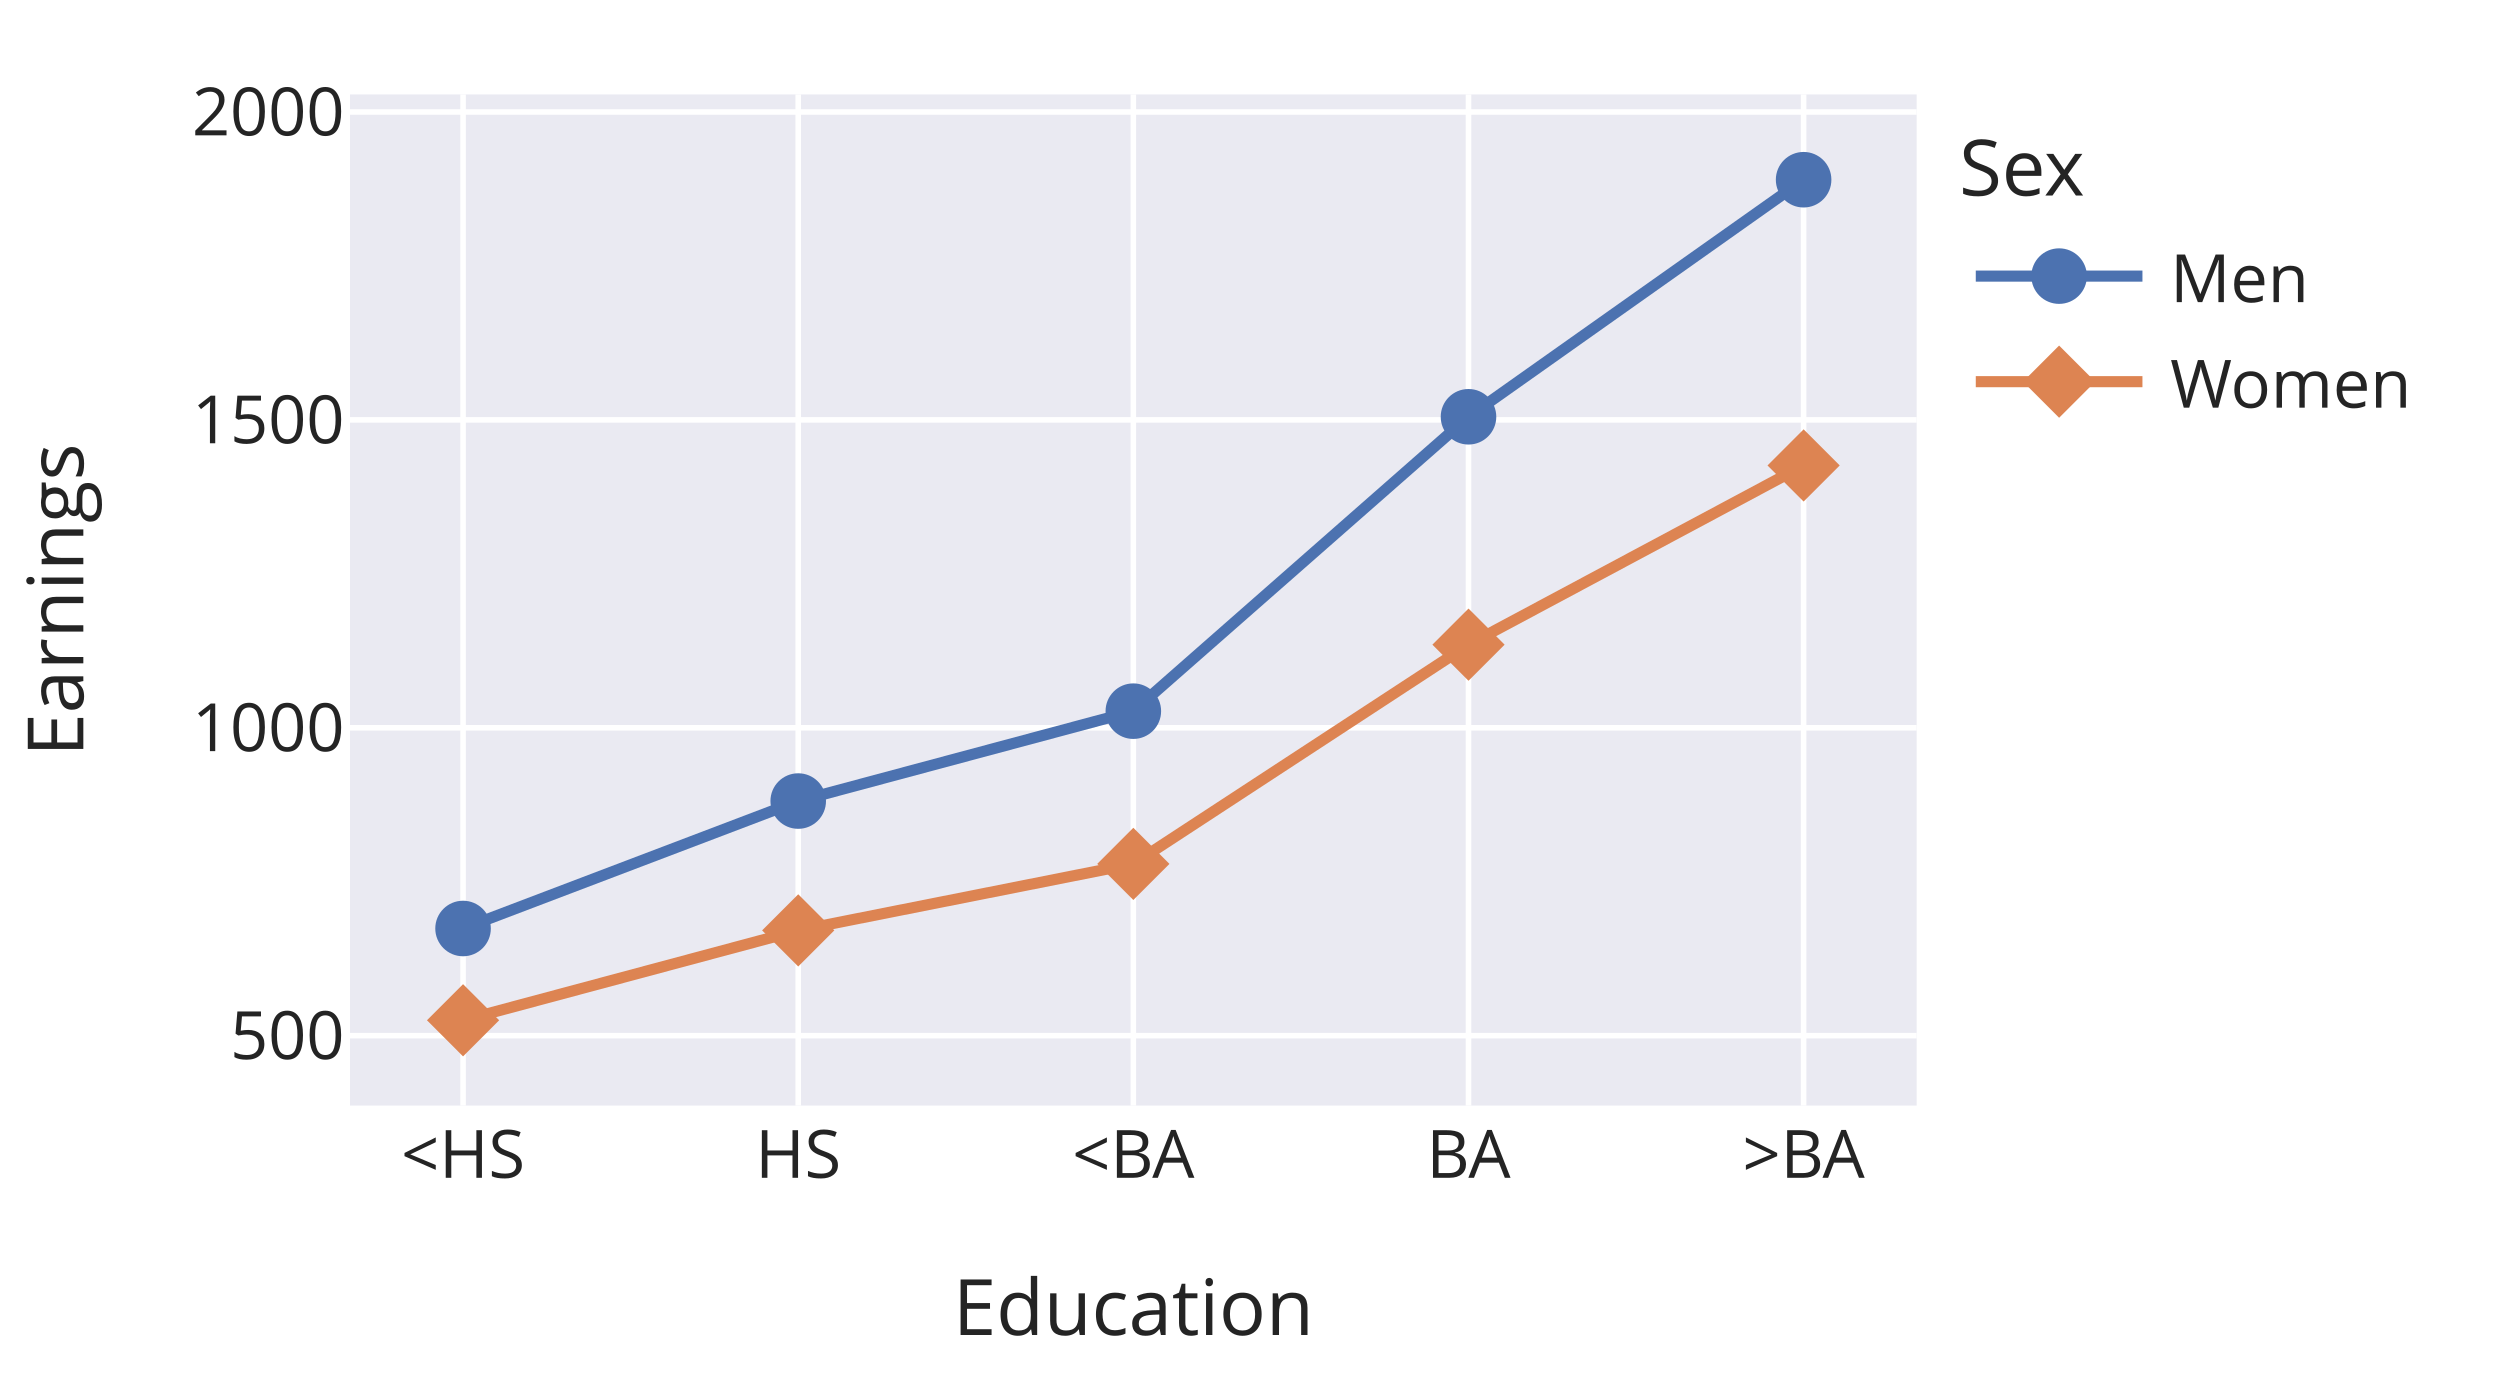
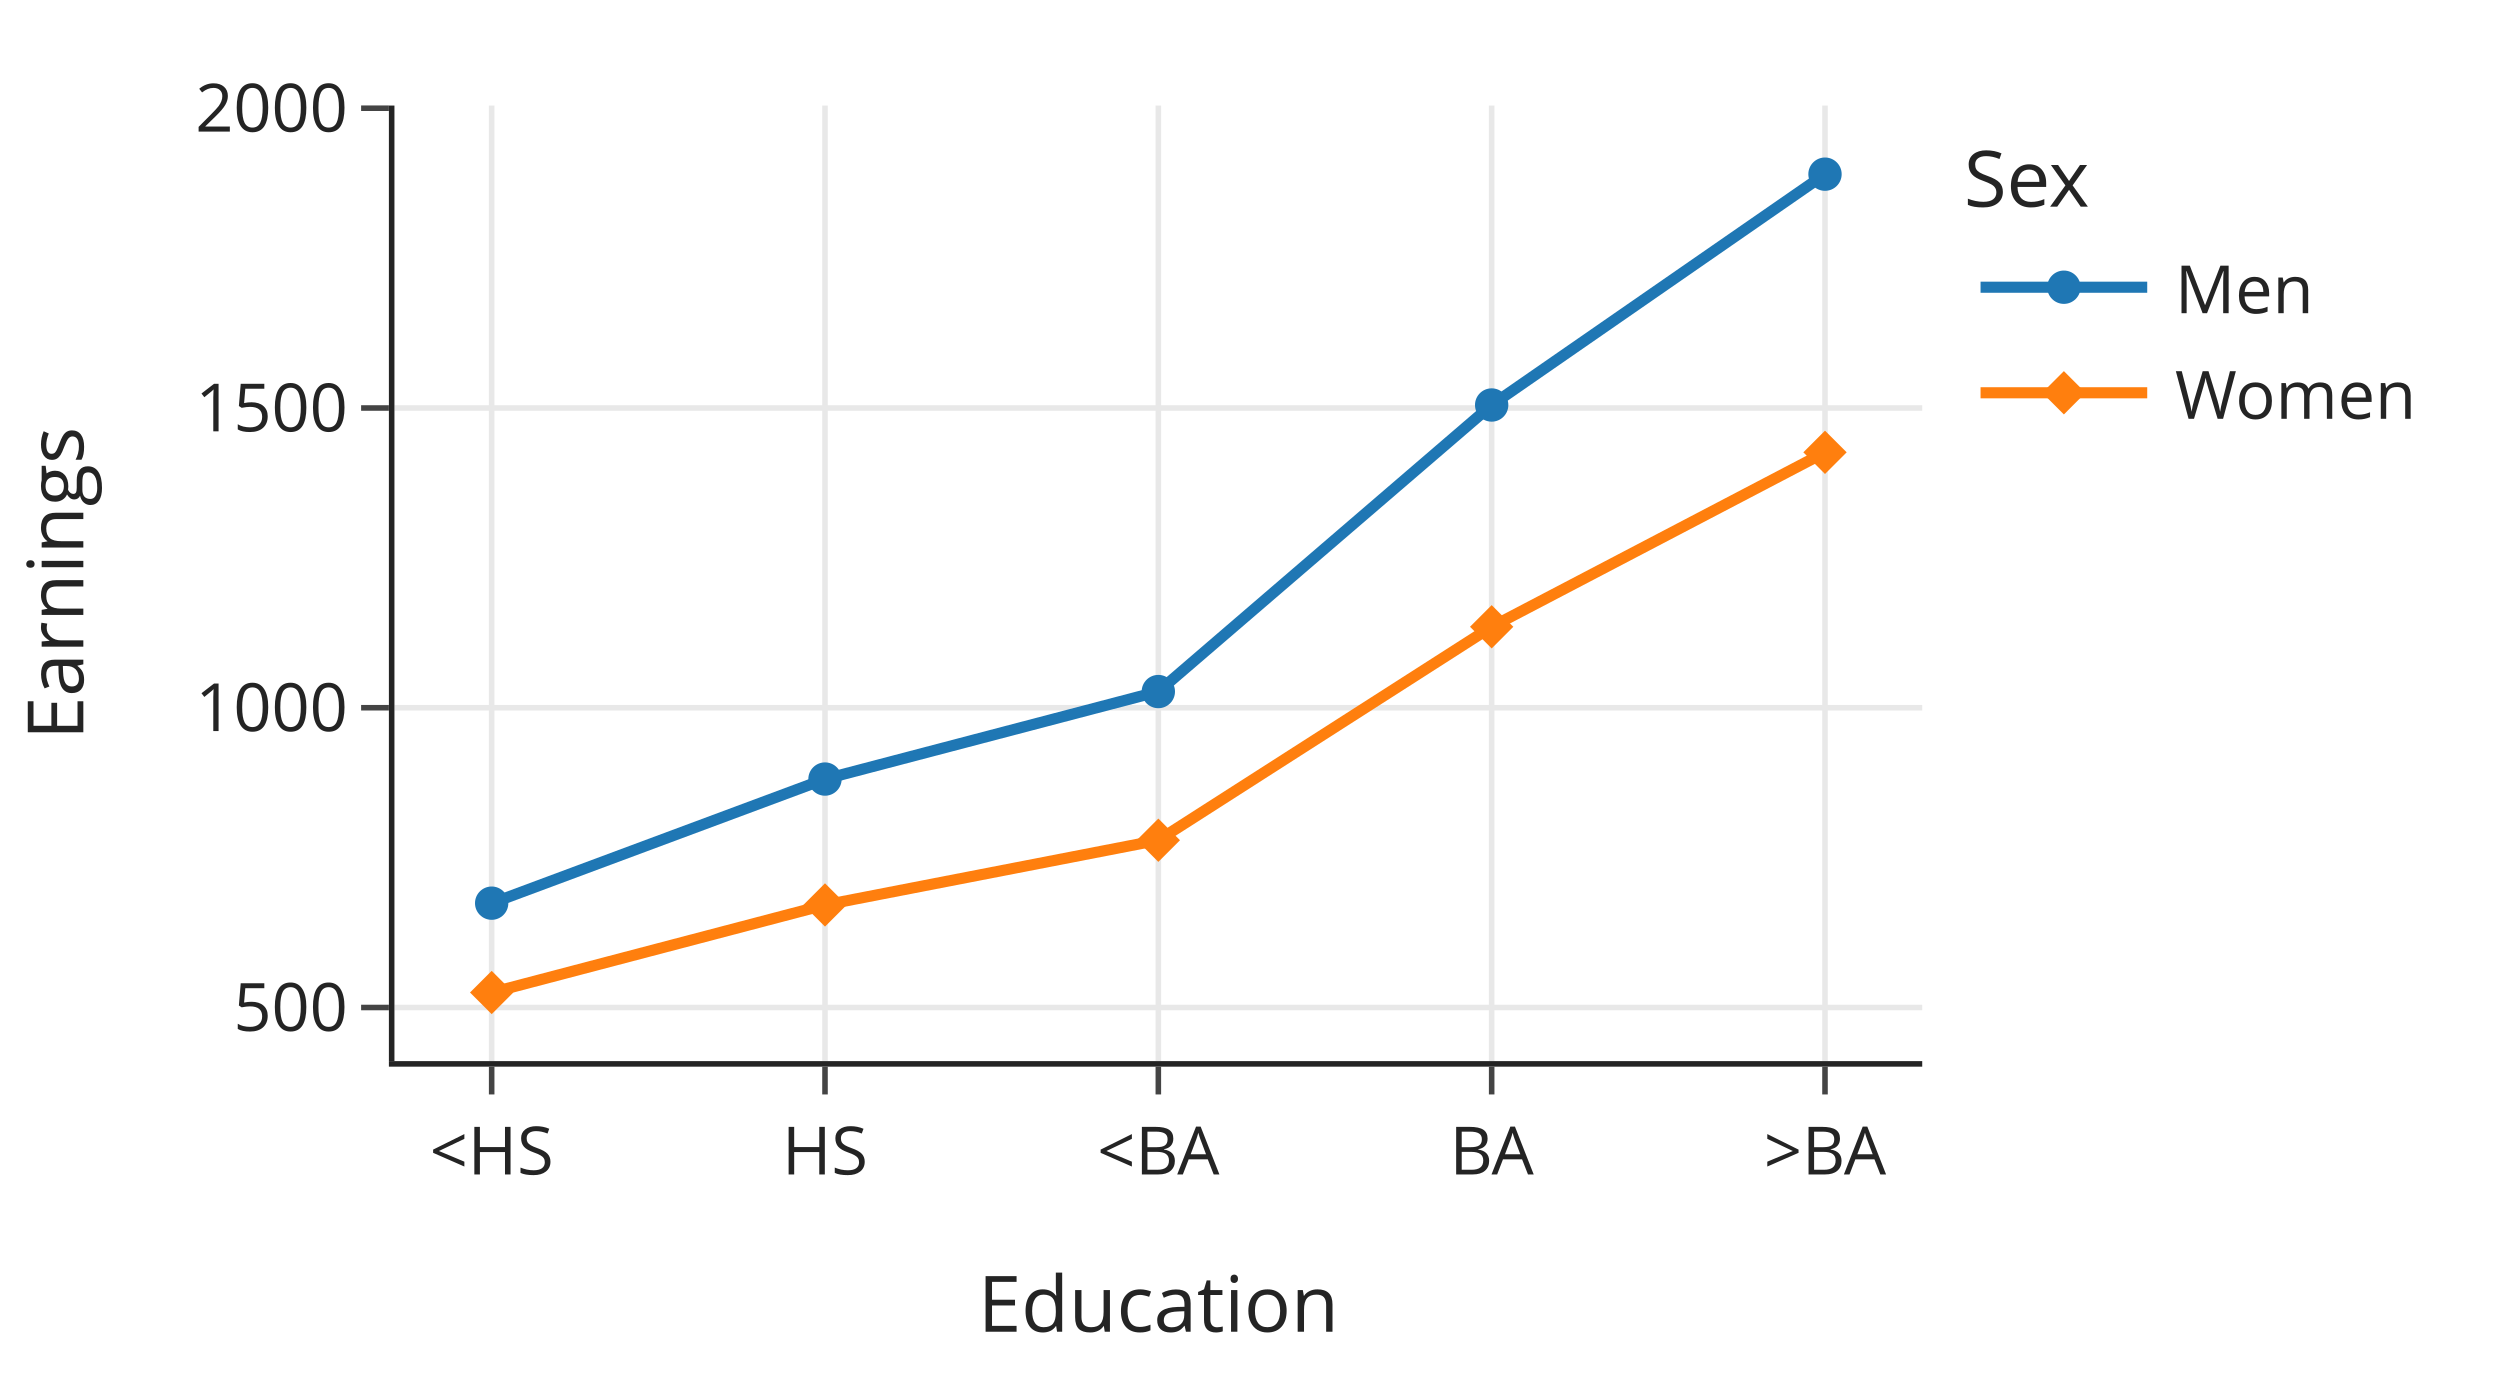
<svg xmlns="http://www.w3.org/2000/svg" class="main-svg" width="450" height="250" style="" viewBox="0 0 450 250">
  <rect x="0" y="0" width="450" height="250" style="fill: rgb(255, 255, 255); fill-opacity: 1;" />
-   <defs id="defs-0d8949">
+   <defs id="defs-d6aa9b">
    <g class="clips">
-       <clipPath id="clip0d8949xyplot" class="plotclip">
-         <rect width="282" height="182" />
-       </clipPath>
-       <clipPath class="axesclip" id="clip0d8949x">
-         <rect x="63" y="0" width="282" height="250" />
-       </clipPath>
-       <clipPath class="axesclip" id="clip0d8949y">
-         <rect x="0" y="17" width="450" height="182" />
-       </clipPath>
-       <clipPath class="axesclip" id="clip0d8949xy">
-         <rect x="63" y="17" width="282" height="182" />
+       <clipPath id="clipd6aa9bxyplot" class="plotclip">
+         <rect width="275" height="172" />
+       </clipPath>
+       <clipPath class="axesclip" id="clipd6aa9bx">
+         <rect x="71" y="0" width="275" height="250" />
+       </clipPath>
+       <clipPath class="axesclip" id="clipd6aa9by">
+         <rect x="0" y="19" width="450" height="172" />
+       </clipPath>
+       <clipPath class="axesclip" id="clipd6aa9bxy">
+         <rect x="71" y="19" width="275" height="172" />
      </clipPath>
    </g>
    <g class="gradients" />
    <g class="patterns" />
  </defs>
-   <g class="bglayer">
-     <rect class="bg" x="63" y="17" width="282" height="182" style="fill: rgb(234, 234, 242); fill-opacity: 1; stroke-width: 0;" />
-   </g>
+   <g class="bglayer" />
  <g class="layer-below">
    <g class="imagelayer" />
    <g class="shapelayer" />
  </g>
  <g class="cartesianlayer">
    <g class="subplot xy">
      <g class="layer-subplot">
        <g class="shapelayer" />
        <g class="imagelayer" />
      </g>
      <g class="gridlayer">
        <g class="x">
-           <path class="xgrid crisp" transform="translate(83.35,0)" d="M0,17v182" style="stroke: rgb(255, 255, 255); stroke-opacity: 1; stroke-width: 1px;" />
-           <path class="xgrid crisp" transform="translate(143.68,0)" d="M0,17v182" style="stroke: rgb(255, 255, 255); stroke-opacity: 1; stroke-width: 1px;" />
-           <path class="xgrid crisp" transform="translate(204,0)" d="M0,17v182" style="stroke: rgb(255, 255, 255); stroke-opacity: 1; stroke-width: 1px;" />
-           <path class="xgrid crisp" transform="translate(264.33,0)" d="M0,17v182" style="stroke: rgb(255, 255, 255); stroke-opacity: 1; stroke-width: 1px;" />
-           <path class="xgrid crisp" transform="translate(324.65,0)" d="M0,17v182" style="stroke: rgb(255, 255, 255); stroke-opacity: 1; stroke-width: 1px;" />
+           <path class="xgrid crisp" transform="translate(88.5,0)" d="M0,19v172" style="stroke: rgb(232, 232, 232); stroke-opacity: 1; stroke-width: 1px;" />
+           <path class="xgrid crisp" transform="translate(148.5,0)" d="M0,19v172" style="stroke: rgb(232, 232, 232); stroke-opacity: 1; stroke-width: 1px;" />
+           <path class="xgrid crisp" transform="translate(208.5,0)" d="M0,19v172" style="stroke: rgb(232, 232, 232); stroke-opacity: 1; stroke-width: 1px;" />
+           <path class="xgrid crisp" transform="translate(268.5,0)" d="M0,19v172" style="stroke: rgb(232, 232, 232); stroke-opacity: 1; stroke-width: 1px;" />
+           <path class="xgrid crisp" transform="translate(328.5,0)" d="M0,19v172" style="stroke: rgb(232, 232, 232); stroke-opacity: 1; stroke-width: 1px;" />
        </g>
        <g class="y">
-           <path class="ygrid crisp" transform="translate(0,186.42)" d="M63,0h282" style="stroke: rgb(255, 255, 255); stroke-opacity: 1; stroke-width: 1px;" />
-           <path class="ygrid crisp" transform="translate(0,131)" d="M63,0h282" style="stroke: rgb(255, 255, 255); stroke-opacity: 1; stroke-width: 1px;" />
-           <path class="ygrid crisp" transform="translate(0,75.58)" d="M63,0h282" style="stroke: rgb(255, 255, 255); stroke-opacity: 1; stroke-width: 1px;" />
-           <path class="ygrid crisp" transform="translate(0,20.16)" d="M63,0h282" style="stroke: rgb(255, 255, 255); stroke-opacity: 1; stroke-width: 1px;" />
+           <path class="ygrid crisp" transform="translate(0,181.35)" d="M71,0h275" style="stroke: rgb(232, 232, 232); stroke-opacity: 1; stroke-width: 1px;" />
+           <path class="ygrid crisp" transform="translate(0,127.39)" d="M71,0h275" style="stroke: rgb(232, 232, 232); stroke-opacity: 1; stroke-width: 1px;" />
+           <path class="ygrid crisp" transform="translate(0,73.44)" d="M71,0h275" style="stroke: rgb(232, 232, 232); stroke-opacity: 1; stroke-width: 1px;" />
        </g>
      </g>
      <g class="zerolinelayer" />
      <path class="xlines-below" />
      <path class="ylines-below" />
      <g class="overlines-below" />
      <g class="xaxislayer-below" />
      <g class="yaxislayer-below" />
      <g class="overaxes-below" />
-       <g class="plot" transform="translate(63,17)" clip-path="url(#clip0d8949xyplot)">
+       <g class="plot" transform="translate(71,19)" clip-path="url(#clipd6aa9bxyplot)">
        <g class="scatterlayer mlayer">
-           <g class="trace scatter trace583346" style="stroke-miterlimit: 2; opacity: 1;">
+           <g class="trace scatter trace7a622a" style="stroke-miterlimit: 2; opacity: 1;">
            <g class="fills" />
            <g class="errorbars" />
            <g class="lines">
-               <path class="js-line" d="M20.35,150.13L80.68,127.19L141,111.01L201.33,58.02L261.65,15.35" style="vector-effect: non-scaling-stroke; fill: none; stroke: rgb(76, 114, 176); stroke-opacity: 1; stroke-width: 2px; opacity: 1;" />
+               <path class="js-line" d="M17.5,143.57L77.5,121.23L137.5,105.48L197.5,53.9L257.5,12.35" style="vector-effect: non-scaling-stroke; fill: none; stroke: rgb(31, 119, 180); stroke-opacity: 1; stroke-width: 2px; opacity: 1;" />
            </g>
            <g class="points">
-               <path class="point" transform="translate(20.35,150.13)" d="M5,0A5,5 0 1,1 0,-5A5,5 0 0,1 5,0Z" style="opacity: 1; stroke-width: 0px; fill: rgb(76, 114, 176); fill-opacity: 1;" />
-               <path class="point" transform="translate(80.68,127.19)" d="M5,0A5,5 0 1,1 0,-5A5,5 0 0,1 5,0Z" style="opacity: 1; stroke-width: 0px; fill: rgb(76, 114, 176); fill-opacity: 1;" />
-               <path class="point" transform="translate(141,111.01)" d="M5,0A5,5 0 1,1 0,-5A5,5 0 0,1 5,0Z" style="opacity: 1; stroke-width: 0px; fill: rgb(76, 114, 176); fill-opacity: 1;" />
-               <path class="point" transform="translate(201.33,58.02)" d="M5,0A5,5 0 1,1 0,-5A5,5 0 0,1 5,0Z" style="opacity: 1; stroke-width: 0px; fill: rgb(76, 114, 176); fill-opacity: 1;" />
-               <path class="point" transform="translate(261.65,15.35)" d="M5,0A5,5 0 1,1 0,-5A5,5 0 0,1 5,0Z" style="opacity: 1; stroke-width: 0px; fill: rgb(76, 114, 176); fill-opacity: 1;" />
+               <path class="point" transform="translate(17.5,143.57)" d="M3,0A3,3 0 1,1 0,-3A3,3 0 0,1 3,0Z" style="opacity: 1; stroke-width: 0px; fill: rgb(31, 119, 180); fill-opacity: 1;" />
+               <path class="point" transform="translate(77.5,121.23)" d="M3,0A3,3 0 1,1 0,-3A3,3 0 0,1 3,0Z" style="opacity: 1; stroke-width: 0px; fill: rgb(31, 119, 180); fill-opacity: 1;" />
+               <path class="point" transform="translate(137.5,105.48)" d="M3,0A3,3 0 1,1 0,-3A3,3 0 0,1 3,0Z" style="opacity: 1; stroke-width: 0px; fill: rgb(31, 119, 180); fill-opacity: 1;" />
+               <path class="point" transform="translate(197.5,53.9)" d="M3,0A3,3 0 1,1 0,-3A3,3 0 0,1 3,0Z" style="opacity: 1; stroke-width: 0px; fill: rgb(31, 119, 180); fill-opacity: 1;" />
+               <path class="point" transform="translate(257.5,12.35)" d="M3,0A3,3 0 1,1 0,-3A3,3 0 0,1 3,0Z" style="opacity: 1; stroke-width: 0px; fill: rgb(31, 119, 180); fill-opacity: 1;" />
            </g>
            <g class="text" />
          </g>
-           <g class="trace scatter trace272806" style="stroke-miterlimit: 2; opacity: 1;">
+           <g class="trace scatter traced0300a" style="stroke-miterlimit: 2; opacity: 1;">
            <g class="fills" />
            <g class="errorbars" />
            <g class="lines">
-               <path class="js-line" d="M20.35,166.65L80.68,150.47L141,138.5L201.33,99.04L261.65,66.78" style="vector-effect: non-scaling-stroke; fill: none; stroke: rgb(221, 132, 82); stroke-opacity: 1; stroke-width: 2px; opacity: 1;" />
+               <path class="js-line" d="M17.5,159.65L77.5,143.89L137.5,132.24L197.5,93.82L257.5,62.42" style="vector-effect: non-scaling-stroke; fill: none; stroke: rgb(255, 127, 14); stroke-opacity: 1; stroke-width: 2px; opacity: 1;" />
            </g>
            <g class="points">
-               <path class="point" transform="translate(20.35,166.65)" d="M6.5,0L0,6.5L-6.5,0L0,-6.5Z" style="opacity: 1; stroke-width: 0px; fill: rgb(221, 132, 82); fill-opacity: 1;" />
-               <path class="point" transform="translate(80.68,150.47)" d="M6.5,0L0,6.5L-6.5,0L0,-6.5Z" style="opacity: 1; stroke-width: 0px; fill: rgb(221, 132, 82); fill-opacity: 1;" />
-               <path class="point" transform="translate(141,138.5)" d="M6.5,0L0,6.5L-6.5,0L0,-6.5Z" style="opacity: 1; stroke-width: 0px; fill: rgb(221, 132, 82); fill-opacity: 1;" />
-               <path class="point" transform="translate(201.33,99.04)" d="M6.5,0L0,6.5L-6.5,0L0,-6.5Z" style="opacity: 1; stroke-width: 0px; fill: rgb(221, 132, 82); fill-opacity: 1;" />
-               <path class="point" transform="translate(261.65,66.78)" d="M6.5,0L0,6.5L-6.5,0L0,-6.5Z" style="opacity: 1; stroke-width: 0px; fill: rgb(221, 132, 82); fill-opacity: 1;" />
+               <path class="point" transform="translate(17.5,159.65)" d="M3.9,0L0,3.9L-3.9,0L0,-3.9Z" style="opacity: 1; stroke-width: 0px; fill: rgb(255, 127, 14); fill-opacity: 1;" />
+               <path class="point" transform="translate(77.5,143.89)" d="M3.9,0L0,3.9L-3.9,0L0,-3.9Z" style="opacity: 1; stroke-width: 0px; fill: rgb(255, 127, 14); fill-opacity: 1;" />
+               <path class="point" transform="translate(137.5,132.24)" d="M3.9,0L0,3.9L-3.9,0L0,-3.9Z" style="opacity: 1; stroke-width: 0px; fill: rgb(255, 127, 14); fill-opacity: 1;" />
+               <path class="point" transform="translate(197.5,93.82)" d="M3.9,0L0,3.9L-3.9,0L0,-3.9Z" style="opacity: 1; stroke-width: 0px; fill: rgb(255, 127, 14); fill-opacity: 1;" />
+               <path class="point" transform="translate(257.5,62.42)" d="M3.9,0L0,3.9L-3.9,0L0,-3.9Z" style="opacity: 1; stroke-width: 0px; fill: rgb(255, 127, 14); fill-opacity: 1;" />
            </g>
            <g class="text" />
          </g>
        </g>
      </g>
      <g class="overplot" />
-       <path class="xlines-above crisp" d="M0,0" style="fill: none;" />
-       <path class="ylines-above crisp" d="M0,0" style="fill: none;" />
+       <path class="xlines-above crisp" d="M70,191.5H346" style="fill: none; stroke-width: 1px; stroke: rgb(36, 36, 36); stroke-opacity: 1;" />
+       <path class="ylines-above crisp" d="M70.5,19V191" style="fill: none; stroke-width: 1px; stroke: rgb(36, 36, 36); stroke-opacity: 1;" />
      <g class="overlines-above" />
      <g class="xaxislayer-above">
-         <g class="xtick">
-           <text text-anchor="middle" x="0" y="212" transform="translate(83.35,0)" style="font-family: 'Open Sans', verdana, arial, sans-serif; font-size: 12px; fill: rgb(36, 36, 36); fill-opacity: 1; white-space: pre; opacity: 1;">&lt;HS</text>
-         </g>
-         <g class="xtick">
-           <text text-anchor="middle" x="0" y="212" transform="translate(143.68,0)" style="font-family: 'Open Sans', verdana, arial, sans-serif; font-size: 12px; fill: rgb(36, 36, 36); fill-opacity: 1; white-space: pre; opacity: 1;">HS</text>
-         </g>
-         <g class="xtick">
-           <text text-anchor="middle" x="0" y="212" transform="translate(204,0)" style="font-family: 'Open Sans', verdana, arial, sans-serif; font-size: 12px; fill: rgb(36, 36, 36); fill-opacity: 1; white-space: pre; opacity: 1;">&lt;BA</text>
-         </g>
-         <g class="xtick">
-           <text text-anchor="middle" x="0" y="212" transform="translate(264.33,0)" style="font-family: 'Open Sans', verdana, arial, sans-serif; font-size: 12px; fill: rgb(36, 36, 36); fill-opacity: 1; white-space: pre; opacity: 1;">BA</text>
-         </g>
-         <g class="xtick">
-           <text text-anchor="middle" x="0" y="212" transform="translate(324.65,0)" style="font-family: 'Open Sans', verdana, arial, sans-serif; font-size: 12px; fill: rgb(36, 36, 36); fill-opacity: 1; white-space: pre; opacity: 1;">&gt;BA</text>
+         <path class="xtick ticks crisp" d="M0,192v5" transform="translate(88.5,0)" style="stroke: rgb(68, 68, 68); stroke-opacity: 1; stroke-width: 1px;" />
+         <path class="xtick ticks crisp" d="M0,192v5" transform="translate(148.5,0)" style="stroke: rgb(68, 68, 68); stroke-opacity: 1; stroke-width: 1px;" />
+         <path class="xtick ticks crisp" d="M0,192v5" transform="translate(208.5,0)" style="stroke: rgb(68, 68, 68); stroke-opacity: 1; stroke-width: 1px;" />
+         <path class="xtick ticks crisp" d="M0,192v5" transform="translate(268.5,0)" style="stroke: rgb(68, 68, 68); stroke-opacity: 1; stroke-width: 1px;" />
+         <path class="xtick ticks crisp" d="M0,192v5" transform="translate(328.5,0)" style="stroke: rgb(68, 68, 68); stroke-opacity: 1; stroke-width: 1px;" />
+         <g class="xtick">
+           <text text-anchor="middle" x="0" y="211.4" transform="translate(88.5,0)" style="font-family: 'Open Sans', verdana, arial, sans-serif; font-size: 12px; fill: rgb(36, 36, 36); fill-opacity: 1; white-space: pre; opacity: 1;">&lt;HS</text>
+         </g>
+         <g class="xtick">
+           <text text-anchor="middle" x="0" y="211.4" transform="translate(148.5,0)" style="font-family: 'Open Sans', verdana, arial, sans-serif; font-size: 12px; fill: rgb(36, 36, 36); fill-opacity: 1; white-space: pre; opacity: 1;">HS</text>
+         </g>
+         <g class="xtick">
+           <text text-anchor="middle" x="0" y="211.4" transform="translate(208.5,0)" style="font-family: 'Open Sans', verdana, arial, sans-serif; font-size: 12px; fill: rgb(36, 36, 36); fill-opacity: 1; white-space: pre; opacity: 1;">&lt;BA</text>
+         </g>
+         <g class="xtick">
+           <text text-anchor="middle" x="0" y="211.4" transform="translate(268.5,0)" style="font-family: 'Open Sans', verdana, arial, sans-serif; font-size: 12px; fill: rgb(36, 36, 36); fill-opacity: 1; white-space: pre; opacity: 1;">BA</text>
+         </g>
+         <g class="xtick">
+           <text text-anchor="middle" x="0" y="211.4" transform="translate(328.5,0)" style="font-family: 'Open Sans', verdana, arial, sans-serif; font-size: 12px; fill: rgb(36, 36, 36); fill-opacity: 1; white-space: pre; opacity: 1;">&gt;BA</text>
        </g>
      </g>
      <g class="yaxislayer-above">
-         <g class="ytick">
-           <text text-anchor="end" x="62" y="4.2" transform="translate(0,186.42)" style="font-family: 'Open Sans', verdana, arial, sans-serif; font-size: 12px; fill: rgb(36, 36, 36); fill-opacity: 1; white-space: pre; opacity: 1;">500</text>
-         </g>
-         <g class="ytick">
-           <text text-anchor="end" x="62" y="4.2" style="font-family: 'Open Sans', verdana, arial, sans-serif; font-size: 12px; fill: rgb(36, 36, 36); fill-opacity: 1; white-space: pre; opacity: 1;" transform="translate(0,131)">1000</text>
-         </g>
-         <g class="ytick">
-           <text text-anchor="end" x="62" y="4.2" style="font-family: 'Open Sans', verdana, arial, sans-serif; font-size: 12px; fill: rgb(36, 36, 36); fill-opacity: 1; white-space: pre; opacity: 1;" transform="translate(0,75.58)">1500</text>
-         </g>
-         <g class="ytick">
-           <text text-anchor="end" x="62" y="4.2" style="font-family: 'Open Sans', verdana, arial, sans-serif; font-size: 12px; fill: rgb(36, 36, 36); fill-opacity: 1; white-space: pre; opacity: 1;" transform="translate(0,20.16)">2000</text>
+         <path class="ytick ticks crisp" d="M70,0h-5" transform="translate(0,181.35)" style="stroke: rgb(68, 68, 68); stroke-opacity: 1; stroke-width: 1px;" />
+         <path class="ytick ticks crisp" d="M70,0h-5" transform="translate(0,127.39)" style="stroke: rgb(68, 68, 68); stroke-opacity: 1; stroke-width: 1px;" />
+         <path class="ytick ticks crisp" d="M70,0h-5" transform="translate(0,73.44)" style="stroke: rgb(68, 68, 68); stroke-opacity: 1; stroke-width: 1px;" />
+         <path class="ytick ticks crisp" d="M70,0h-5" transform="translate(0,19.48)" style="stroke: rgb(68, 68, 68); stroke-opacity: 1; stroke-width: 1px;" />
+         <g class="ytick">
+           <text text-anchor="end" x="62.6" y="4.2" transform="translate(0,181.35)" style="font-family: 'Open Sans', verdana, arial, sans-serif; font-size: 12px; fill: rgb(36, 36, 36); fill-opacity: 1; white-space: pre; opacity: 1;">500</text>
+         </g>
+         <g class="ytick">
+           <text text-anchor="end" x="62.6" y="4.2" style="font-family: 'Open Sans', verdana, arial, sans-serif; font-size: 12px; fill: rgb(36, 36, 36); fill-opacity: 1; white-space: pre; opacity: 1;" transform="translate(0,127.39)">1000</text>
+         </g>
+         <g class="ytick">
+           <text text-anchor="end" x="62.6" y="4.2" style="font-family: 'Open Sans', verdana, arial, sans-serif; font-size: 12px; fill: rgb(36, 36, 36); fill-opacity: 1; white-space: pre; opacity: 1;" transform="translate(0,73.44)">1500</text>
+         </g>
+         <g class="ytick">
+           <text text-anchor="end" x="62.6" y="4.2" style="font-family: 'Open Sans', verdana, arial, sans-serif; font-size: 12px; fill: rgb(36, 36, 36); fill-opacity: 1; white-space: pre; opacity: 1;" transform="translate(0,19.48)">2000</text>
        </g>
      </g>
      <g class="overaxes-above" />
    </g>
  </g>
  <g class="polarlayer" />
  <g class="smithlayer" />
  <g class="ternarylayer" />
  <g class="geolayer" />
  <g class="funnelarealayer" />
  <g class="pielayer" />
  <g class="iciclelayer" />
  <g class="treemaplayer" />
  <g class="sunburstlayer" />
  <g class="glimages" />
-   <defs id="topdefs-0d8949">
+   <defs id="topdefs-d6aa9b">
    <g class="clips" />
-     <clipPath id="legend0d8949">
+     <clipPath id="legendd6aa9b">
      <rect width="89" height="67" x="0" y="0" />
    </clipPath>
  </defs>
  <g class="layer-above">
    <g class="imagelayer" />
    <g class="shapelayer" />
  </g>
  <g class="infolayer">
-     <g class="legend" pointer-events="all" transform="translate(350.64,17)">
+     <g class="legend" pointer-events="all" transform="translate(351.5,19)">
      <rect class="bg" shape-rendering="crispEdges" width="89" height="67" x="0" y="0" style="stroke: rgb(68, 68, 68); stroke-opacity: 1; fill: rgb(255, 255, 255); fill-opacity: 1; stroke-width: 0px;" />
-       <g class="scrollbox" transform="" clip-path="url(#legend0d8949)">
+       <g class="scrollbox" transform="" clip-path="url(#legendd6aa9b)">
        <text class="legendtitletext" text-anchor="start" x="2" y="18.2" style="font-family: 'Open Sans', verdana, arial, sans-serif; font-size: 14px; fill: rgb(36, 36, 36); fill-opacity: 1; white-space: pre;">Sex</text>
        <g class="groups" transform="">
          <g class="traces" transform="translate(0,32.7)" style="opacity: 1;">
            <text class="legendtext" text-anchor="start" x="40" y="4.68" style="font-family: 'Open Sans', verdana, arial, sans-serif; font-size: 12px; fill: rgb(36, 36, 36); fill-opacity: 1; white-space: pre;">Men</text>
            <g class="layers" style="opacity: 1;">
              <g class="legendfill" />
              <g class="legendlines">
-                 <path class="js-line" d="M5,0h30" style="fill: none; stroke: rgb(76, 114, 176); stroke-opacity: 1; stroke-width: 2px;" />
+                 <path class="js-line" d="M5,0h30" style="fill: none; stroke: rgb(31, 119, 180); stroke-opacity: 1; stroke-width: 2px;" />
              </g>
              <g class="legendsymbols">
                <g class="legendpoints">
-                   <path class="scatterpts" transform="translate(20,0)" d="M5,0A5,5 0 1,1 0,-5A5,5 0 0,1 5,0Z" style="opacity: 1; stroke-width: 0px; fill: rgb(76, 114, 176); fill-opacity: 1;" />
+                   <path class="scatterpts" transform="translate(20,0)" d="M3,0A3,3 0 1,1 0,-3A3,3 0 0,1 3,0Z" style="opacity: 1; stroke-width: 0px; fill: rgb(31, 119, 180); fill-opacity: 1;" />
                </g>
              </g>
            </g>
            <rect class="legendtoggle" x="0" y="-9.5" width="83.625" height="19" style="fill: rgb(0, 0, 0); fill-opacity: 0;" />
          </g>
        </g>
        <g class="groups" transform="">
          <g class="traces" transform="translate(0,51.7)" style="opacity: 1;">
            <text class="legendtext" text-anchor="start" x="40" y="4.68" style="font-family: 'Open Sans', verdana, arial, sans-serif; font-size: 12px; fill: rgb(36, 36, 36); fill-opacity: 1; white-space: pre;">Women</text>
            <g class="layers" style="opacity: 1;">
              <g class="legendfill" />
              <g class="legendlines">
-                 <path class="js-line" d="M5,0h30" style="fill: none; stroke: rgb(221, 132, 82); stroke-opacity: 1; stroke-width: 2px;" />
+                 <path class="js-line" d="M5,0h30" style="fill: none; stroke: rgb(255, 127, 14); stroke-opacity: 1; stroke-width: 2px;" />
              </g>
              <g class="legendsymbols">
                <g class="legendpoints">
-                   <path class="scatterpts" transform="translate(20,0)" d="M6.5,0L0,6.5L-6.5,0L0,-6.5Z" style="opacity: 1; stroke-width: 0px; fill: rgb(221, 132, 82); fill-opacity: 1;" />
+                   <path class="scatterpts" transform="translate(20,0)" d="M3.9,0L0,3.9L-3.9,0L0,-3.9Z" style="opacity: 1; stroke-width: 0px; fill: rgb(255, 127, 14); fill-opacity: 1;" />
                </g>
              </g>
            </g>
            <rect class="legendtoggle" x="0" y="-9.5" width="83.625" height="19" style="fill: rgb(0, 0, 0); fill-opacity: 0;" />
          </g>
        </g>
      </g>
      <rect class="scrollbar" rx="20" ry="3" width="0" height="0" x="0" y="0" style="fill: rgb(128, 139, 164); fill-opacity: 1;" />
    </g>
    <g class="g-gtitle" />
    <g class="g-xtitle">
-       <text class="xtitle" x="204" y="240.3" text-anchor="middle" style="font-family: 'Open Sans', verdana, arial, sans-serif; font-size: 14px; fill: rgb(36, 36, 36); opacity: 1; font-weight: normal; white-space: pre;">Education</text>
-     </g>
-     <g class="g-ytitle" transform="translate(5.25293,0)">
-       <text class="ytitle" transform="rotate(-90,9.746875,108)" x="9.747" y="108" text-anchor="middle" style="font-family: 'Open Sans', verdana, arial, sans-serif; font-size: 14px; fill: rgb(36, 36, 36); opacity: 1; font-weight: normal; white-space: pre;">Earnings</text>
+       <text class="xtitle" x="208.5" y="239.706" text-anchor="middle" style="font-family: 'Open Sans', verdana, arial, sans-serif; font-size: 14px; fill: rgb(36, 36, 36); opacity: 1; font-weight: normal; white-space: pre;">Education</text>
+     </g>
+     <g class="g-ytitle" transform="translate(4.65918,0)">
+       <text class="ytitle" transform="rotate(-90,10.34063,105)" x="10.341" y="105" text-anchor="middle" style="font-family: 'Open Sans', verdana, arial, sans-serif; font-size: 14px; fill: rgb(36, 36, 36); opacity: 1; font-weight: normal; white-space: pre;">Earnings</text>
    </g>
  </g>
</svg>
